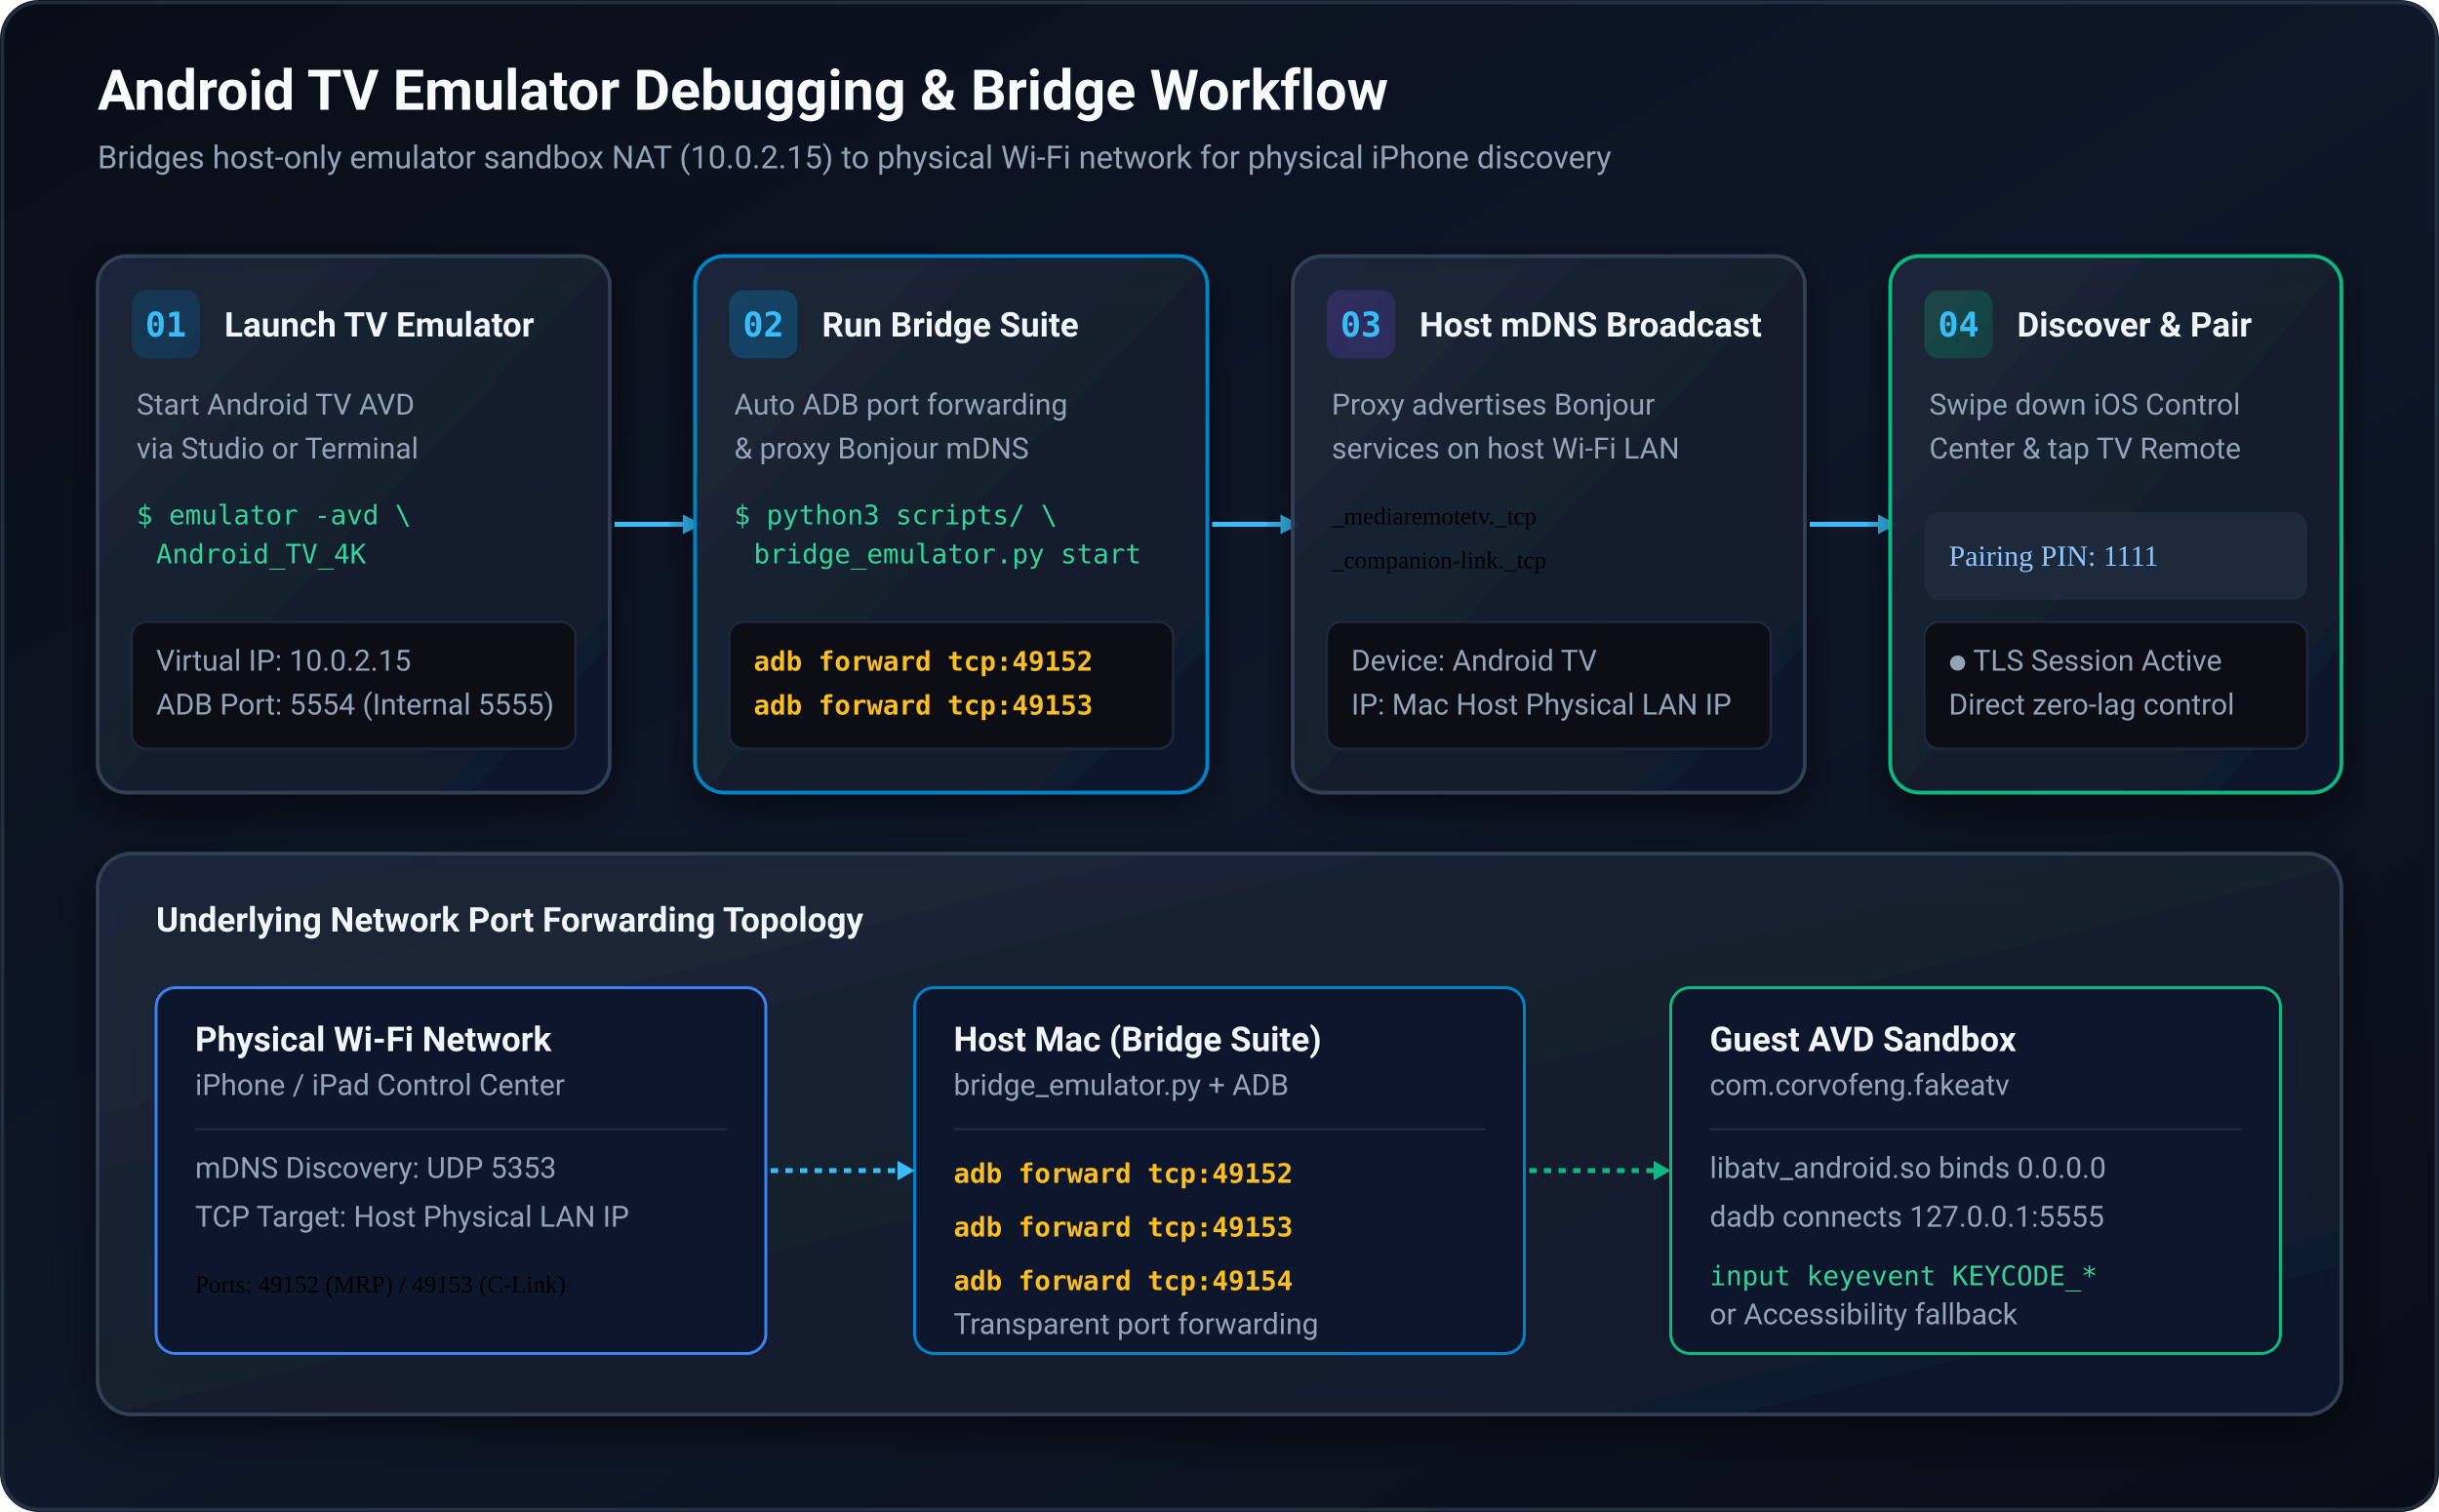
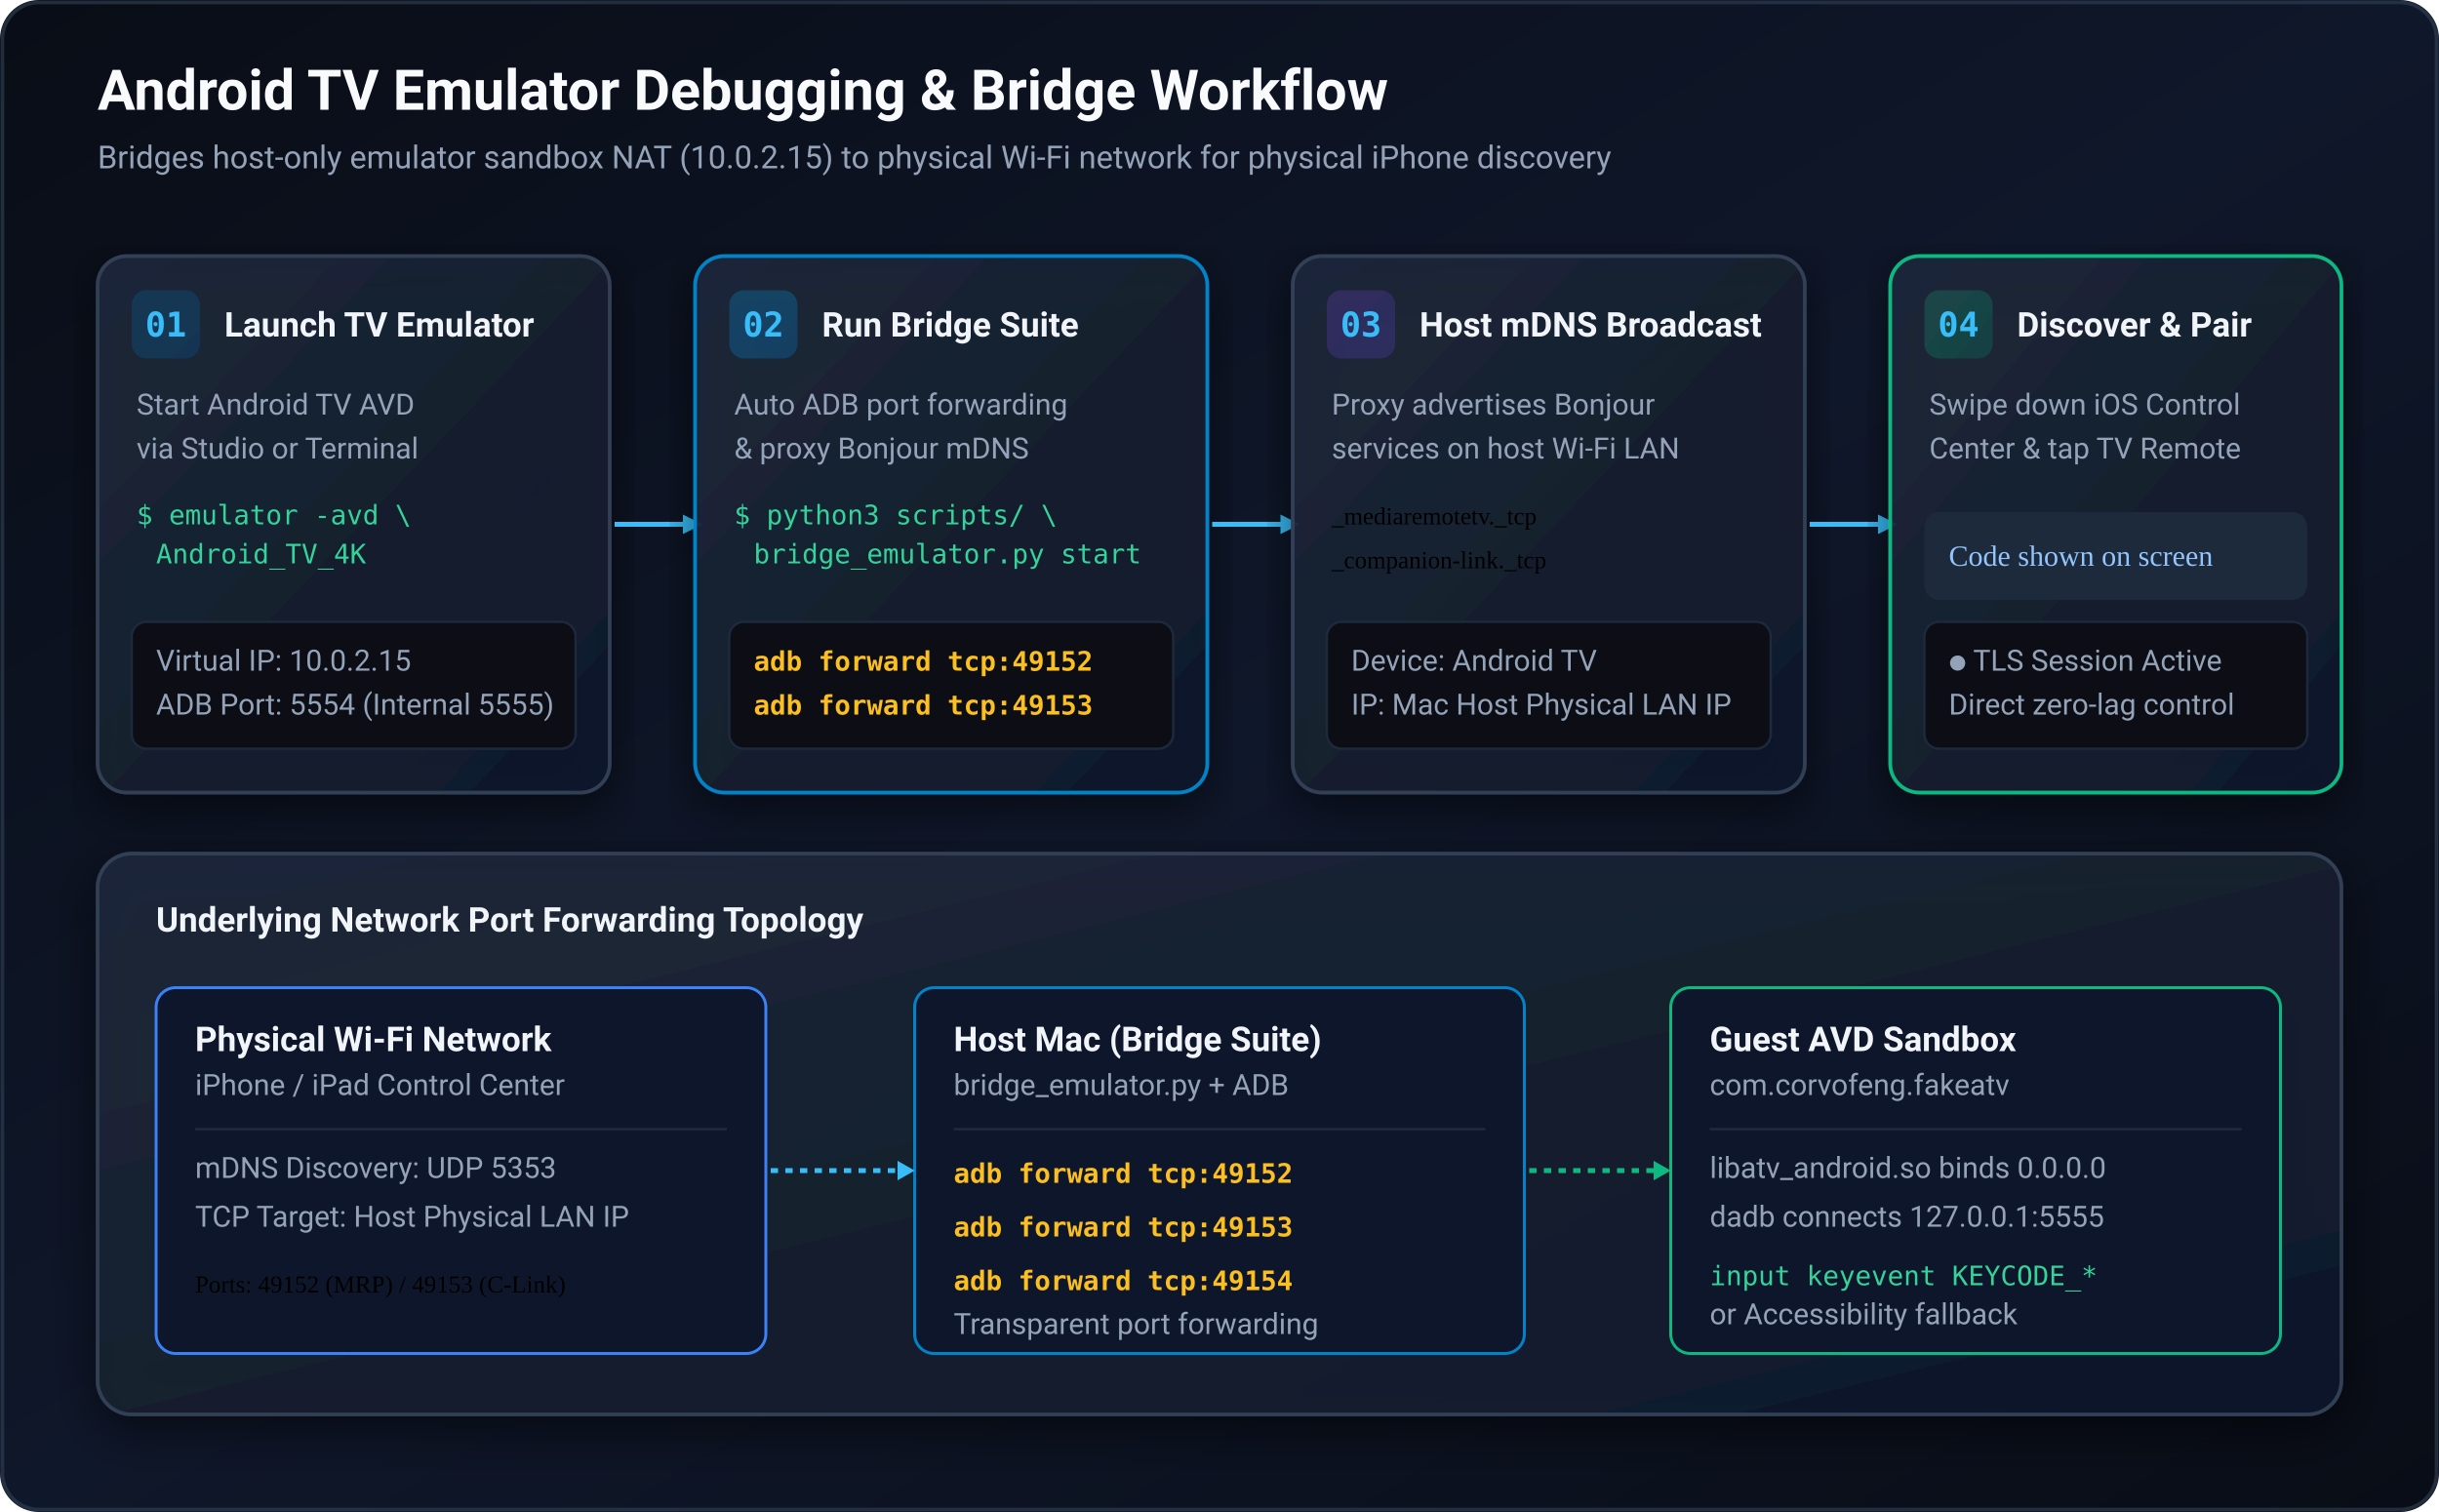
<svg xmlns="http://www.w3.org/2000/svg" viewBox="0 0 1000 620" width="100%" height="100%">
  <defs>
    <linearGradient id="bg-grad2" x1="0%" y1="0%" x2="100%" y2="100%">
      <stop offset="0%" stop-color="#090d16" />
      <stop offset="50%" stop-color="#0f172a" />
      <stop offset="100%" stop-color="#090d16" />
    </linearGradient>
    <linearGradient id="box-grad" x1="0%" y1="0%" x2="100%" y2="100%">
      <stop offset="0%" stop-color="#1e293b" stop-opacity="0.9" />
      <stop offset="100%" stop-color="#0f172a" stop-opacity="0.95" />
    </linearGradient>
    <filter id="shadow2" x="-5%" y="-5%" width="110%" height="115%">
      <feDropShadow dx="0" dy="6" stdDeviation="10" flood-color="#000000" flood-opacity="0.6" />
    </filter>
  </defs>
  <style>
    .title { font-family: -apple-system, BlinkMacSystemFont, "Segoe UI", Roboto, Helvetica, Arial, sans-serif; font-size: 23px; font-weight: 700; fill: #f8fafc; }
    .subtitle { font-family: -apple-system, BlinkMacSystemFont, "Segoe UI", Roboto, Helvetica, Arial, sans-serif; font-size: 13px; fill: #94a3b8; }
    .step-num { font-family: ui-monospace, monospace; font-size: 14px; font-weight: 800; fill: #38bdf8; }
    .heading { font-family: -apple-system, BlinkMacSystemFont, "Segoe UI", Roboto, Helvetica, Arial, sans-serif; font-size: 14px; font-weight: 600; fill: #f1f5f9; }
    .desc { font-family: -apple-system, BlinkMacSystemFont, "Segoe UI", Roboto, Helvetica, Arial, sans-serif; font-size: 12px; fill: #94a3b8; }
    .cmd { font-family: ui-monospace, SFMono-Regular, Menlo, Monaco, Consolas, monospace; font-size: 11px; fill: #34d399; }
    .port { font-family: ui-monospace, monospace; font-size: 11px; font-weight: 600; fill: #fbbf24; }
  </style>
  <rect width="1000" height="620" rx="16" fill="url(#bg-grad2)" />
  <rect width="998" height="618" x="1" y="1" rx="15" fill="none" stroke="#334155" stroke-width="1.5" stroke-opacity="0.6" />
  <g transform="translate(40, 45)">
    <text class="title">Android TV Emulator Debugging &amp; Bridge Workflow</text>
    <text y="24" class="subtitle">Bridges host-only emulator sandbox NAT (10.0.2.15) to physical Wi-Fi network for physical iPhone discovery</text>
  </g>
  <g transform="translate(40, 105)" filter="url(#shadow2)">
    <rect width="210" height="220" rx="12" fill="url(#box-grad)" stroke="#334155" stroke-width="1.5" />
    <rect x="14" y="14" width="28" height="28" rx="6" fill="#0284c7" fill-opacity="0.2" />
    <text x="28" y="33" text-anchor="middle" class="step-num">01</text>
    <text x="52" y="33" class="heading">Launch TV Emulator</text>
    <text x="16" y="65" class="desc">Start Android TV AVD</text>
    <text x="16" y="83" class="desc">via Studio or Terminal</text>
    <text x="16" y="110" class="cmd">$ emulator -avd \</text>
    <text x="24" y="126" class="cmd">  Android_TV_4K</text>
    <rect x="14" y="150" width="182" height="52" rx="6" fill="#090d16" stroke="#1e293b" />
    <text x="24" y="170" class="desc" font-size="11">Virtual IP: 10.0.2.15</text>
    <text x="24" y="188" class="desc" font-size="11">ADB Port: 5554 (Internal 5555)</text>
  </g>
  <path d="M 252 215 L 283 215" stroke="#38bdf8" stroke-width="2" />
  <polygon points="280,211 288,215 280,219" fill="#38bdf8" />
  <g transform="translate(285, 105)" filter="url(#shadow2)">
    <rect width="210" height="220" rx="12" fill="url(#box-grad)" stroke="#0284c7" stroke-width="1.5" />
    <rect x="14" y="14" width="28" height="28" rx="6" fill="#0284c7" fill-opacity="0.3" />
    <text x="28" y="33" text-anchor="middle" class="step-num">02</text>
    <text x="52" y="33" class="heading">Run Bridge Suite</text>
    <text x="16" y="65" class="desc">Auto ADB port forwarding</text>
    <text x="16" y="83" class="desc">&amp; proxy Bonjour mDNS</text>
    <text x="16" y="110" class="cmd">$ python3 scripts/ \</text>
    <text x="24" y="126" class="cmd">  bridge_emulator.py start</text>
    <rect x="14" y="150" width="182" height="52" rx="6" fill="#090d16" stroke="#1e293b" />
    <text x="24" y="170" class="port">adb forward tcp:49152</text>
    <text x="24" y="188" class="port">adb forward tcp:49153</text>
  </g>
  <path d="M 497 215 L 528 215" stroke="#38bdf8" stroke-width="2" />
  <polygon points="525,211 533,215 525,219" fill="#38bdf8" />
  <g transform="translate(530, 105)" filter="url(#shadow2)">
    <rect width="210" height="220" rx="12" fill="url(#box-grad)" stroke="#334155" stroke-width="1.5" />
    <rect x="14" y="14" width="28" height="28" rx="6" fill="#8b5cf6" fill-opacity="0.2" />
    <text x="28" y="33" text-anchor="middle" class="step-num" fill="#a78bfa">03</text>
    <text x="52" y="33" class="heading">Host mDNS Broadcast</text>
    <text x="16" y="65" class="desc">Proxy advertises Bonjour</text>
    <text x="16" y="83" class="desc">services on host Wi-Fi LAN</text>
    <text x="16" y="110" class="code" font-size="10">_mediaremotetv._tcp</text>
    <text x="16" y="128" class="code" font-size="10">_companion-link._tcp</text>
    <rect x="14" y="150" width="182" height="52" rx="6" fill="#090d16" stroke="#1e293b" />
    <text x="24" y="170" class="desc" font-size="11">Device: Android TV</text>
    <text x="24" y="188" class="desc" font-size="11">IP: Mac Host Physical LAN IP</text>
  </g>
  <path d="M 742 215 L 773 215" stroke="#38bdf8" stroke-width="2" />
  <polygon points="770,211 778,215 770,219" fill="#38bdf8" />
  <g transform="translate(775, 105)" filter="url(#shadow2)">
    <rect width="185" height="220" rx="12" fill="url(#box-grad)" stroke="#10b981" stroke-width="1.5" />
    <rect x="14" y="14" width="28" height="28" rx="6" fill="#10b981" fill-opacity="0.2" />
    <text x="28" y="33" text-anchor="middle" class="step-num" fill="#34d399">04</text>
    <text x="52" y="33" class="heading">Discover &amp; Pair</text>
    <text x="16" y="65" class="desc">Swipe down iOS Control</text>
    <text x="16" y="83" class="desc">Center &amp; tap TV Remote</text>
    <rect x="14" y="105" width="157" height="36" rx="6" fill="#1e293b" />
-     <text x="24" y="127" class="label" fill="#93c5fd">Pairing PIN: 1111</text>
+     <text x="24" y="127" class="label" fill="#93c5fd">Code shown on screen</text>
    <rect x="14" y="150" width="157" height="52" rx="6" fill="#090d16" stroke="#1e293b" />
    <text x="24" y="170" class="desc" font-size="11" fill="#34d399">● TLS Session Active</text>
    <text x="24" y="188" class="desc" font-size="11">Direct zero-lag control</text>
  </g>
  <g transform="translate(40, 350)" filter="url(#shadow2)">
    <rect width="920" height="230" rx="14" fill="url(#box-grad)" stroke="#334155" stroke-width="1.5" />
    <text x="24" y="32" class="heading" font-size="16">Underlying Network Port Forwarding Topology</text>
    <g transform="translate(24, 55)">
      <rect width="250" height="150" rx="8" fill="#0f172a" stroke="#3b82f6" stroke-width="1.2" />
      <text x="16" y="26" class="heading" fill="#60a5fa" font-size="13">Physical Wi-Fi Network</text>
      <text x="16" y="44" class="desc">iPhone / iPad Control Center</text>
      <path d="M 16 58 L 234 58" stroke="#1e293b" stroke-width="1" />
      <text x="16" y="78" class="desc">mDNS Discovery: UDP 5353</text>
      <text x="16" y="98" class="desc">TCP Target: Host Physical LAN IP</text>
      <text x="16" y="125" class="code" font-size="10">Ports: 49152 (MRP) / 49153 (C-Link)</text>
    </g>
    <g transform="translate(335, 55)">
      <rect width="250" height="150" rx="8" fill="#0f172a" stroke="#0284c7" stroke-width="1.2" />
      <text x="16" y="26" class="heading" fill="#38bdf8" font-size="13">Host Mac (Bridge Suite)</text>
      <text x="16" y="44" class="desc">bridge_emulator.py + ADB</text>
      <path d="M 16 58 L 234 58" stroke="#1e293b" stroke-width="1" />
      <text x="16" y="80" class="port">adb forward tcp:49152</text>
      <text x="16" y="102" class="port">adb forward tcp:49153</text>
      <text x="16" y="124" class="port">adb forward tcp:49154</text>
      <text x="16" y="142" class="desc" font-size="10">Transparent port forwarding</text>
    </g>
    <g transform="translate(645, 55)">
      <rect width="250" height="150" rx="8" fill="#0f172a" stroke="#10b981" stroke-width="1.2" />
      <text x="16" y="26" class="heading" fill="#34d399" font-size="13">Guest AVD Sandbox</text>
      <text x="16" y="44" class="desc">com.corvofeng.fakeatv</text>
      <path d="M 16 58 L 234 58" stroke="#1e293b" stroke-width="1" />
      <text x="16" y="78" class="desc">libatv_android.so binds 0.0.0.0</text>
      <text x="16" y="98" class="desc">dadb connects 127.0.0.1:5555</text>
      <text x="16" y="122" class="cmd" font-size="10">input keyevent KEYCODE_*</text>
      <text x="16" y="138" class="desc" font-size="10">or Accessibility fallback</text>
    </g>
    <path d="M 276 130 L 333 130" stroke="#38bdf8" stroke-width="2" stroke-dasharray="3 3" />
    <polygon points="328,126 335,130 328,134" fill="#38bdf8" />
    <path d="M 587 130 L 643 130" stroke="#10b981" stroke-width="2" stroke-dasharray="3 3" />
    <polygon points="638,126 645,130 638,134" fill="#10b981" />
  </g>
</svg>
